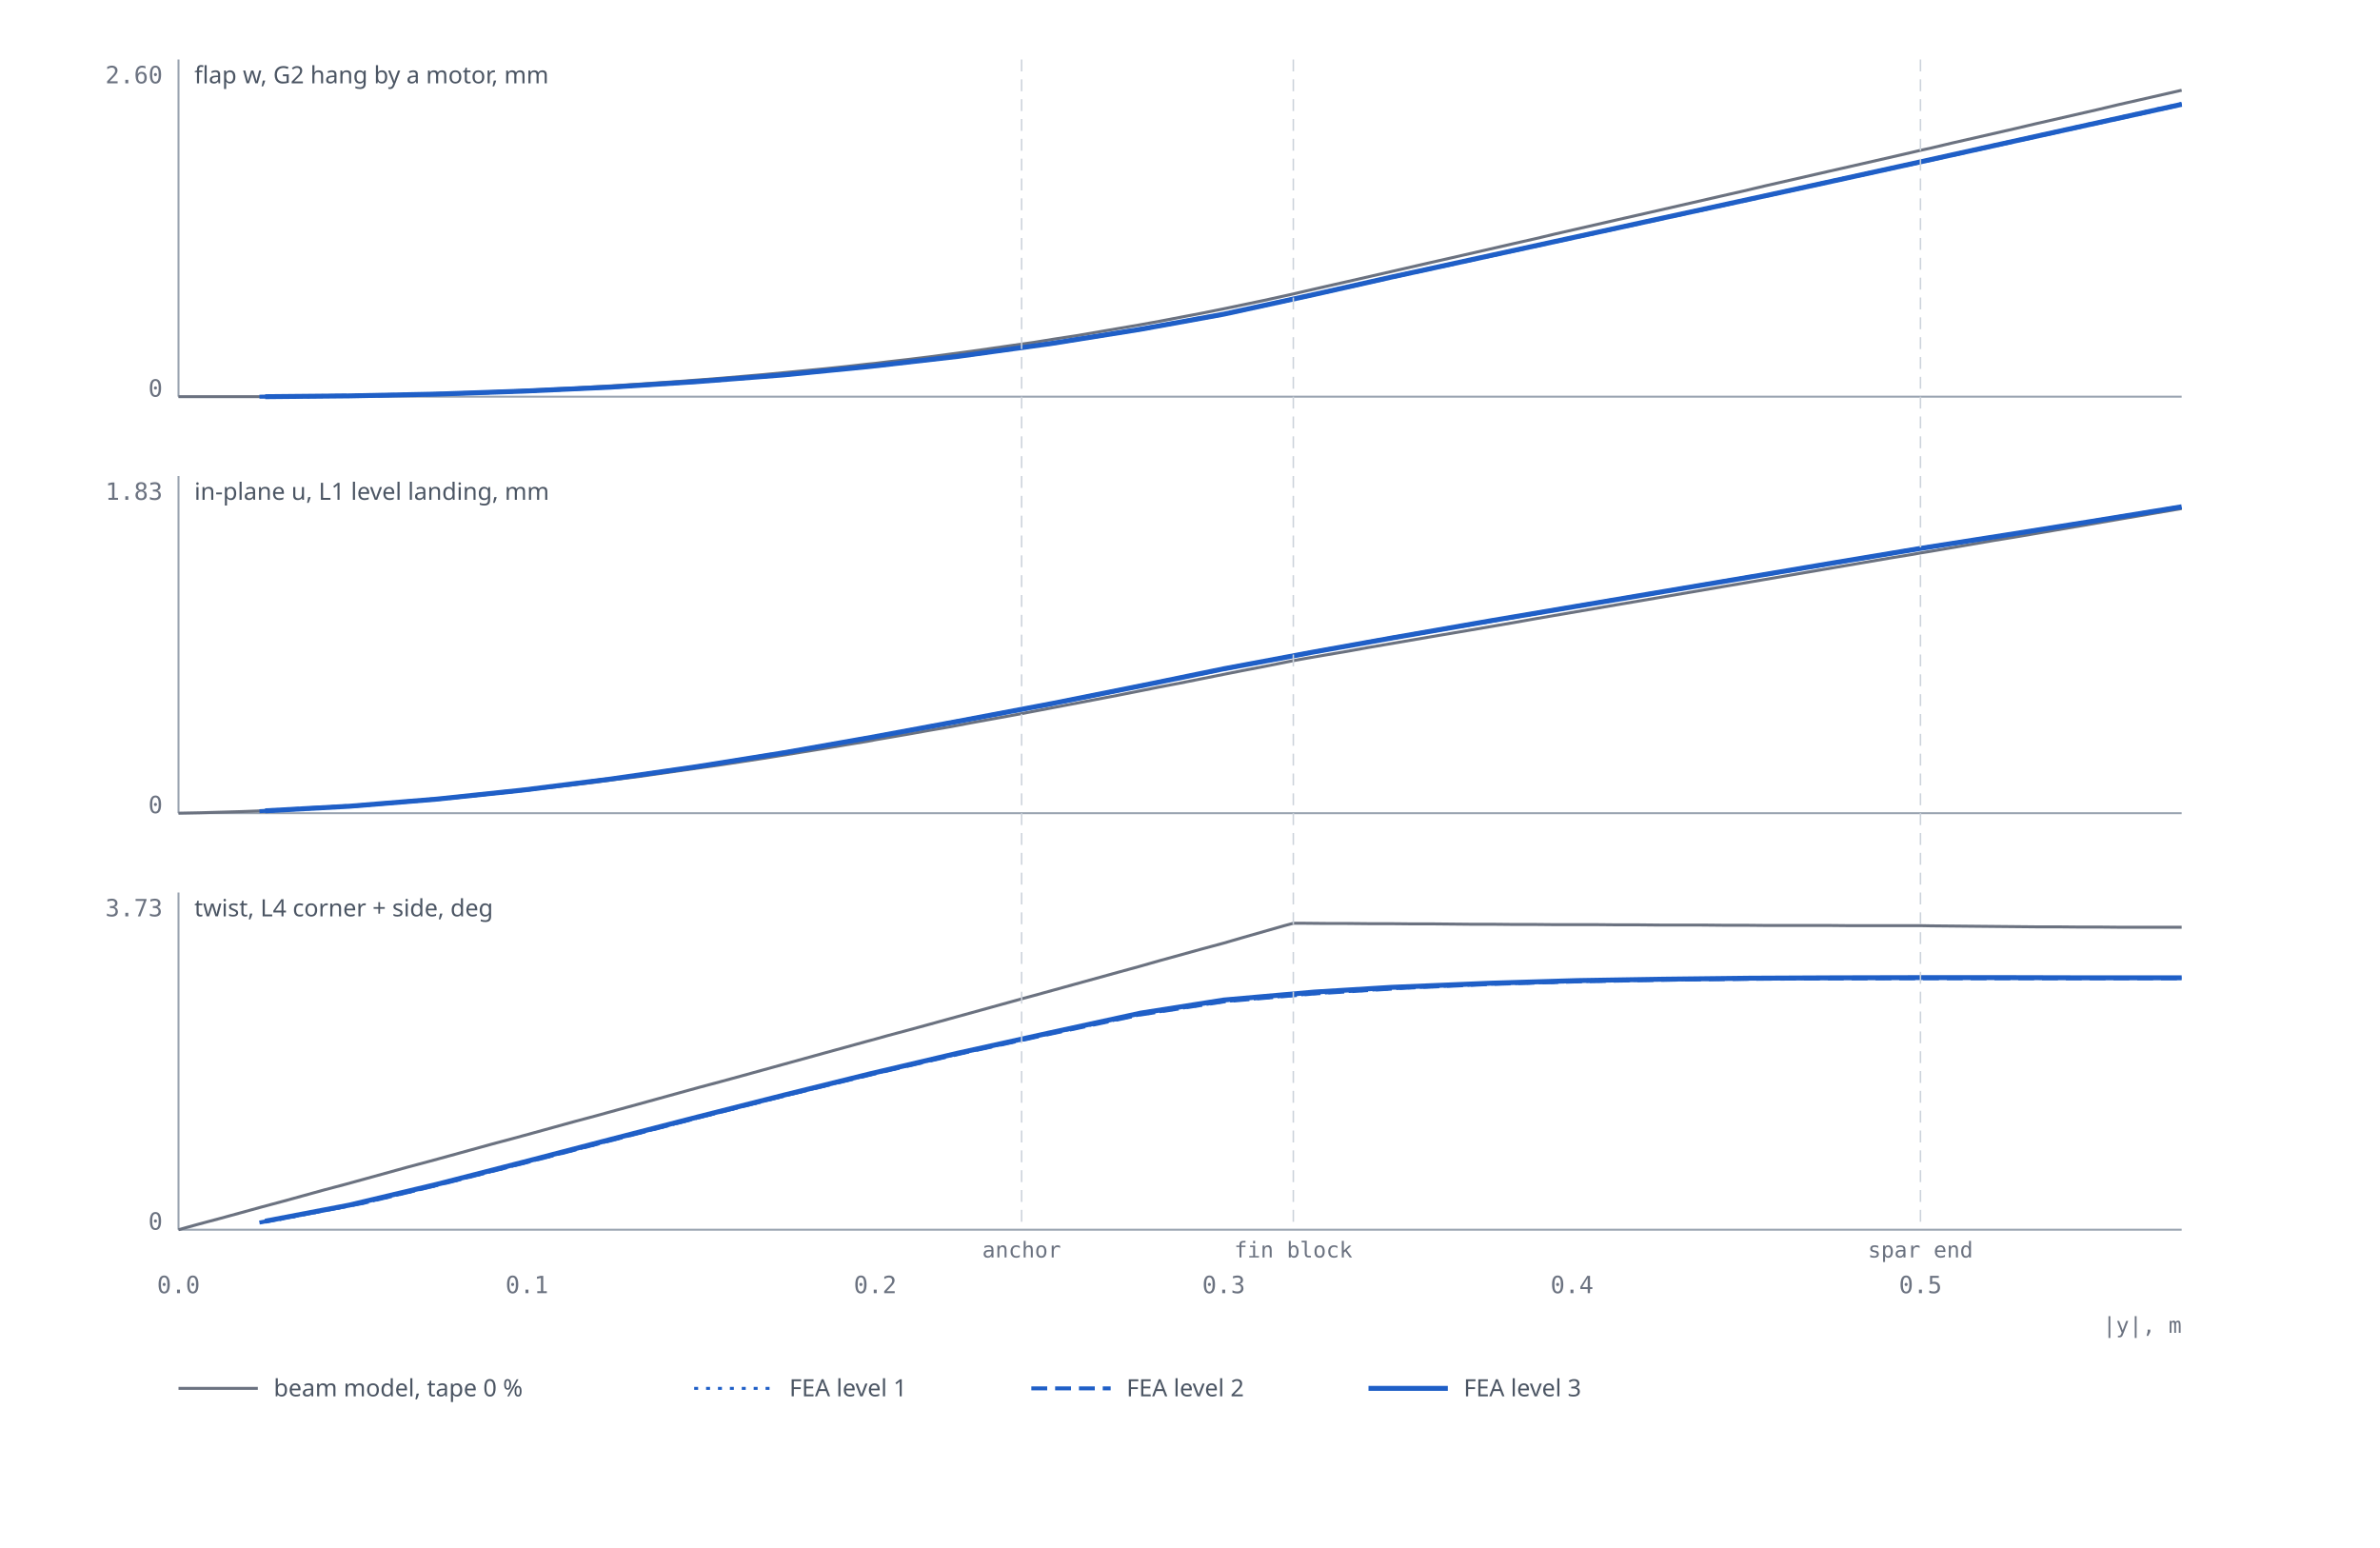
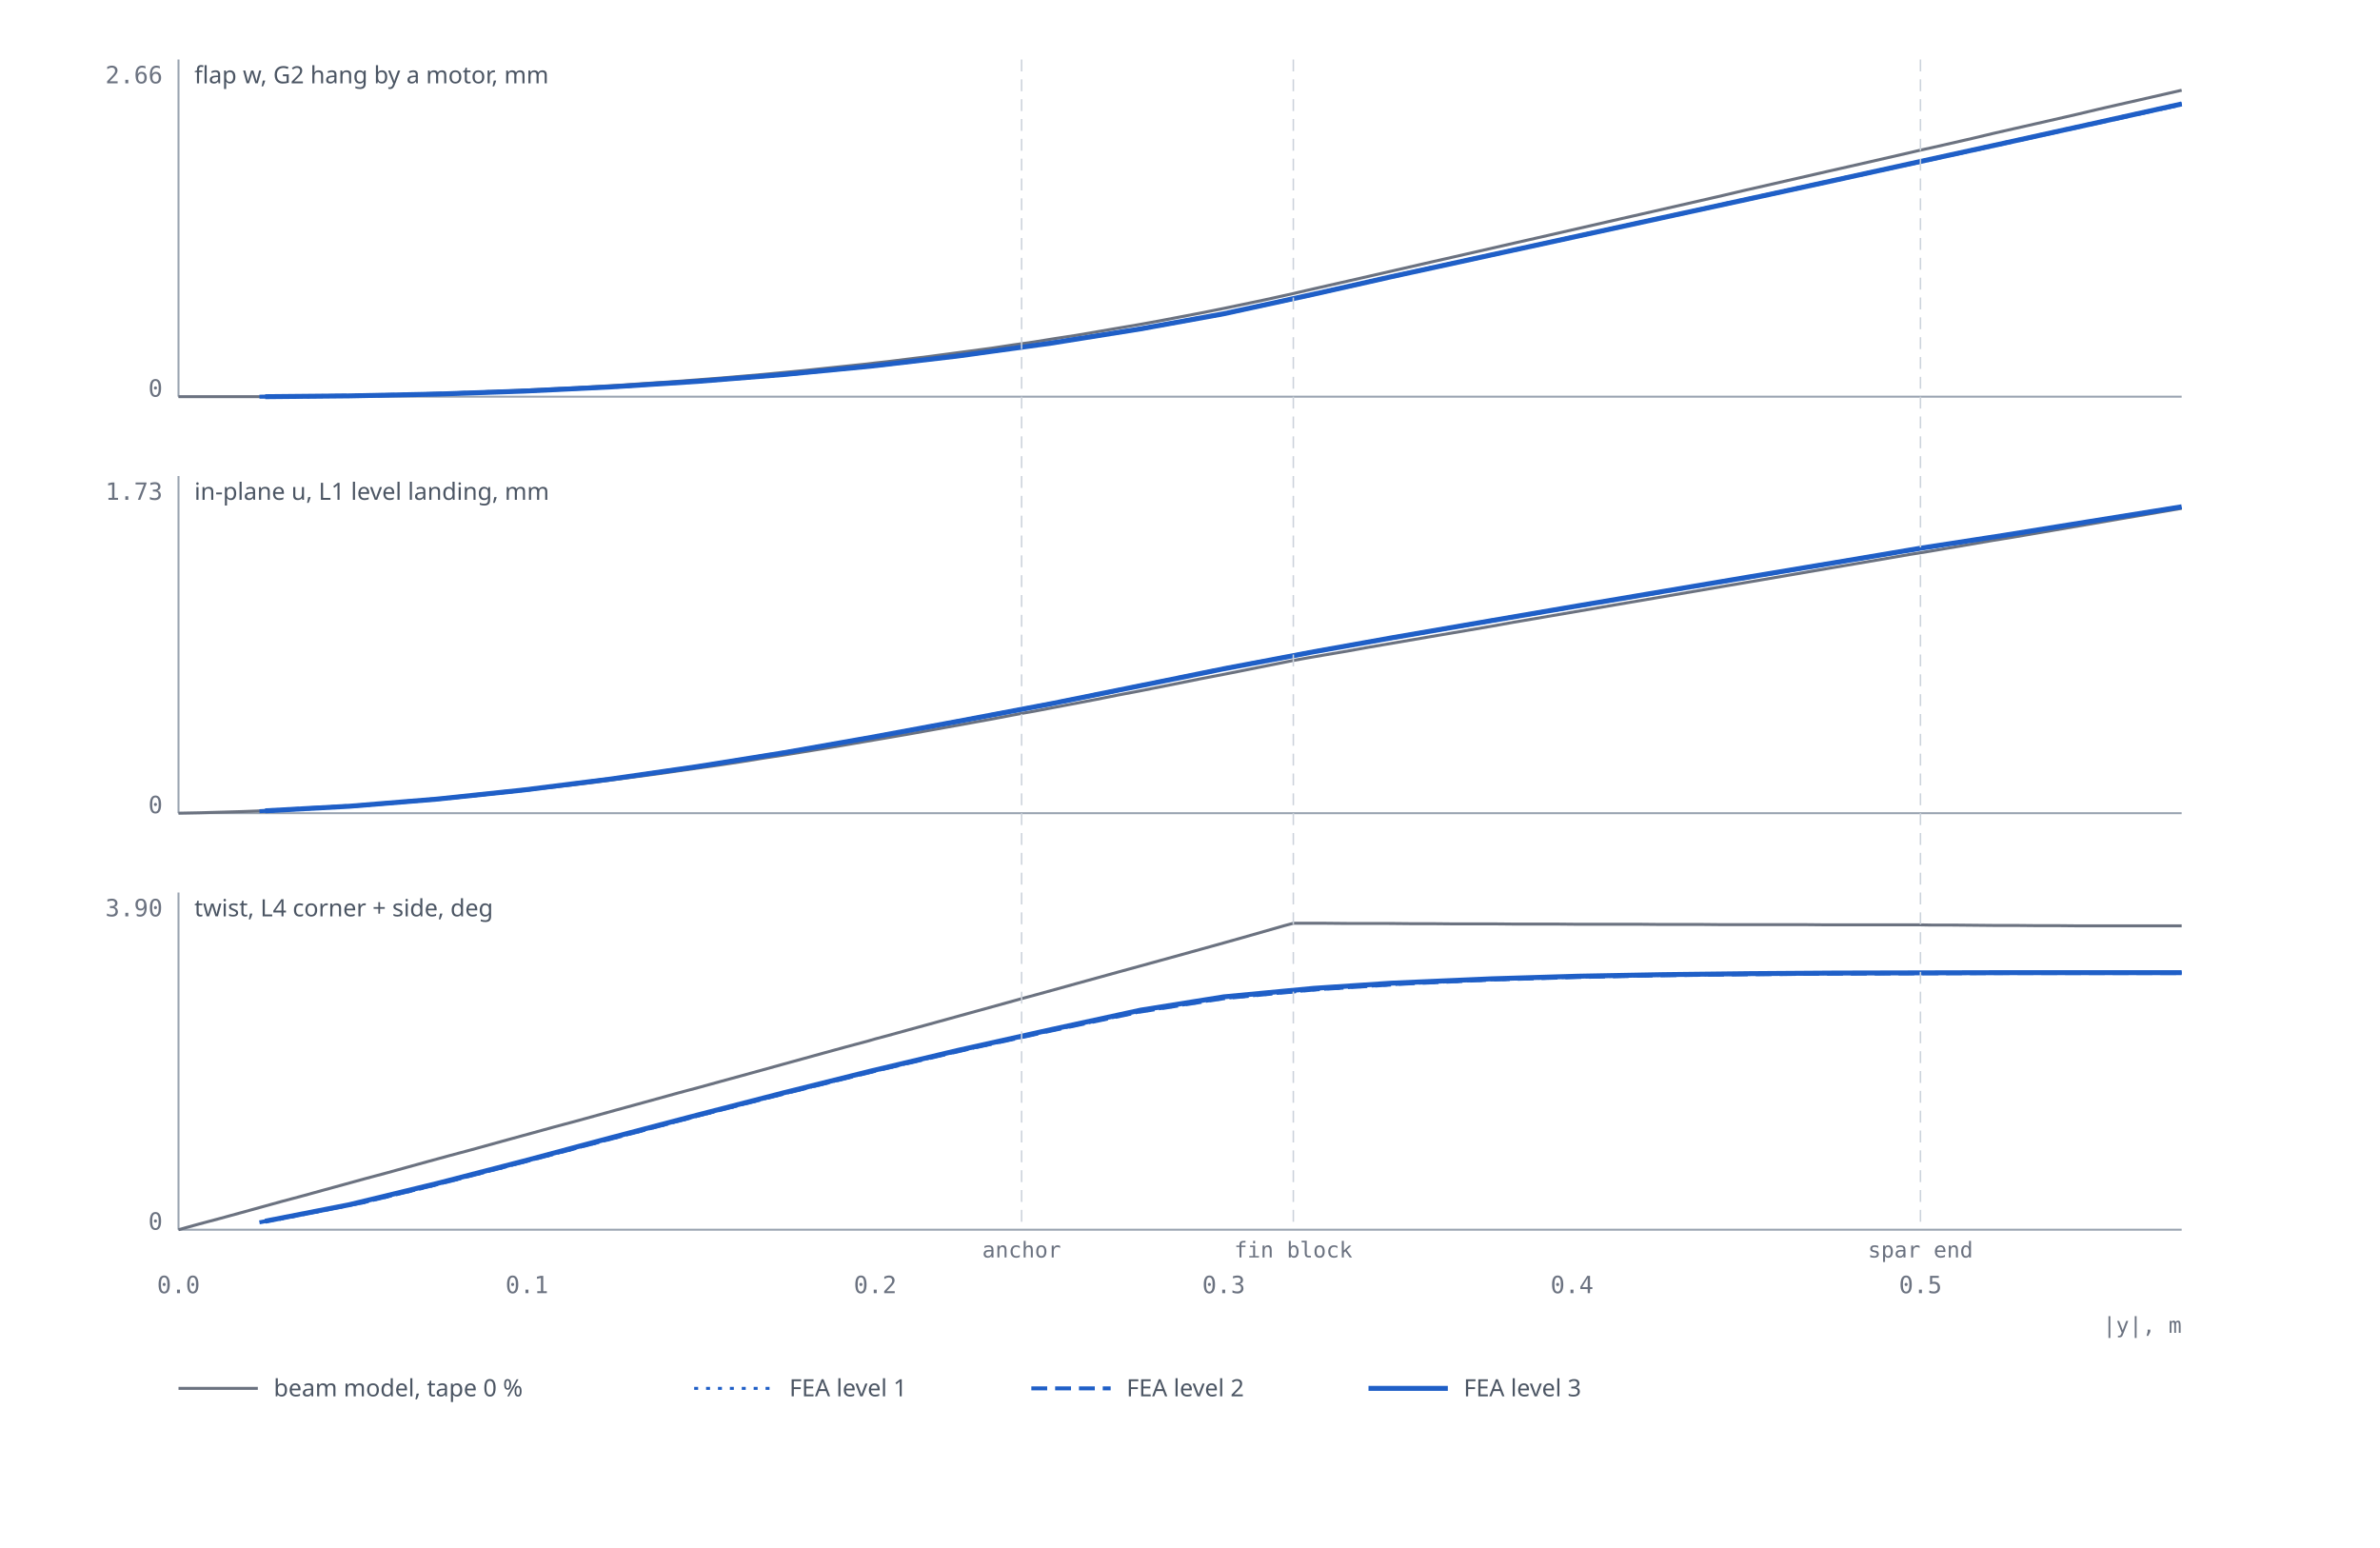
<svg xmlns="http://www.w3.org/2000/svg" viewBox="0 0 1200 780" width="1200" height="780">
  <line x1="90" y1="200" x2="1100" y2="200" stroke="#9AA4B1" stroke-width="1" />
  <line x1="90" y1="30" x2="90" y2="200" stroke="#9AA4B1" stroke-width="1" />
  <text x="98" y="42" fill="#4B5563" font-family="IBM Plex Sans, sans-serif" font-size="12">flap w, G2 hang by a motor, mm</text>
-   <text x="82" y="42" text-anchor="end" fill="#6B7280" font-family="IBM Plex Mono, monospace" font-size="12">2.60</text>
+   <text x="82" y="42" text-anchor="end" fill="#6B7280" font-family="IBM Plex Mono, monospace" font-size="12">2.66</text>
  <text x="82" y="200" text-anchor="end" fill="#6B7280" font-family="IBM Plex Mono, monospace" font-size="12">0</text>
-   <polyline points="90.0,200.0 100.5,200.0 111.0,200.0 121.6,200.0 132.1,200.0 142.6,199.9 153.1,199.8 163.6,199.7 174.2,199.5 184.7,199.3 195.2,199.1 205.7,198.8 216.2,198.6 226.8,198.2 237.3,197.9 247.8,197.5 258.3,197.1 268.9,196.6 279.4,196.1 289.9,195.6 300.4,195.0 310.9,194.4 321.5,193.7 332.0,193.0 342.5,192.3 353.0,191.5 363.5,190.7 374.1,189.8 384.6,188.9 395.1,187.9 405.6,186.9 416.1,185.9 426.7,184.8 437.2,183.6 441.3,183.2 447.7,182.4 458.2,181.2 468.8,179.9 479.3,178.5 489.8,177.1 500.3,175.6 510.8,174.1 515.1,173.5 521.4,172.6 531.9,170.9 542.4,169.3 552.9,167.5 563.4,165.7 574.0,163.9 584.5,162.0 595.0,160.0 605.5,158.0 617.0,155.7 626.6,153.7 637.1,151.5 647.6,149.2 652.1,148.2 658.1,146.8 668.6,144.4 679.2,142.0 689.7,139.6 700.2,137.2 710.7,134.8 721.2,132.4 731.8,130.0 742.3,127.6 752.8,125.2 763.3,122.8 773.9,120.4 784.4,117.9 794.9,115.5 805.4,113.1 815.9,110.7 826.5,108.3 837.0,105.9 847.5,103.5 858.0,101.1 868.5,98.7 879.1,96.3 889.6,93.8 900.1,91.4 910.6,89.0 921.1,86.6 931.7,84.2 942.2,81.8 952.7,79.4 963.2,77.0 968.3,75.8 973.8,74.6 984.3,72.1 994.8,69.7 1005.3,67.3 1015.8,64.9 1026.4,62.4 1036.9,60.0 1047.4,57.6 1057.9,55.2 1068.4,52.7 1079.0,50.3 1089.5,47.9 1100.0,45.5" fill="none" stroke="#6B7280" stroke-width="1.5" />
-   <polyline points="140.9,200.0 183.1,199.5 213.0,198.9 256.7,197.5 300.5,195.5 344.3,192.9 388.1,189.5 431.8,185.4 475.6,180.5 530.0,173.1 575.1,165.9 617.0,158.3 662.5,148.4 708.8,138.0 752.1,128.6 795.3,119.1 838.5,109.7 881.8,100.3 925.0,90.8 968.3,81.4 1010.4,72.0 1052.6,62.7 1100.0,52.2" fill="none" stroke="#1F5FC7" stroke-width="1.5" stroke-dasharray="2 4" />
-   <polyline points="130.8,200.0 183.1,199.5 223.9,198.6 267.7,197.1 311.5,195.0 355.2,192.2 399.0,188.6 442.8,184.3 486.6,179.2 530.0,173.2 575.1,166.0 617.0,158.4 662.5,148.5 708.8,138.2 752.1,128.8 795.3,119.4 838.5,110.0 881.8,100.6 925.0,91.1 968.3,81.7 1010.4,72.4 1052.6,63.1 1100.0,52.7" fill="none" stroke="#1F5FC7" stroke-width="2.0" stroke-dasharray="8 4" />
-   <polyline points="133.7,200.0 176.1,199.6 220.3,198.7 264.0,197.2 307.8,195.2 351.6,192.4 395.4,189.0 439.1,184.7 482.9,179.7 530.0,173.2 575.1,166.0 617.0,158.4 662.5,148.5 701.6,139.7 752.1,128.7 795.3,119.3 838.5,109.9 881.8,100.5 925.0,91.1 968.3,81.6 1010.4,72.3 1052.6,63.0 1100.0,52.6" fill="none" stroke="#1F5FC7" stroke-width="2.5" stroke-dasharray="" />
+   <polyline points="90.0,200.0 100.5,200.0 111.0,200.0 121.6,200.0 132.1,200.0 142.6,199.9 153.1,199.8 163.6,199.7 174.2,199.5 184.7,199.3 195.2,199.1 205.7,198.8 216.2,198.5 226.8,198.2 237.3,197.8 247.8,197.4 258.3,197.0 268.9,196.5 279.4,196.0 289.9,195.5 300.4,194.9 310.9,194.3 321.5,193.6 332.0,192.9 342.5,192.2 353.0,191.4 363.5,190.6 374.1,189.7 384.6,188.8 395.1,187.8 405.6,186.8 416.1,185.7 426.7,184.6 437.2,183.5 441.3,183.0 447.7,182.3 458.2,181.0 468.8,179.7 479.3,178.3 489.8,176.9 500.3,175.5 510.8,173.9 515.1,173.3 521.4,172.4 531.9,170.7 542.4,169.1 552.9,167.3 563.4,165.5 574.0,163.7 584.5,161.8 595.0,159.8 605.5,157.8 617.0,155.5 626.6,153.5 637.1,151.3 647.6,149.0 652.1,148.0 658.1,146.6 668.6,144.2 679.2,141.8 689.7,139.4 700.2,137.0 710.7,134.6 721.2,132.2 731.8,129.8 742.3,127.4 752.8,125.0 763.3,122.6 773.9,120.2 784.4,117.8 794.9,115.4 805.4,113.0 815.9,110.6 826.5,108.2 837.0,105.8 847.5,103.4 858.0,101.0 868.5,98.6 879.1,96.1 889.6,93.7 900.1,91.3 910.6,88.9 921.1,86.5 931.7,84.1 942.2,81.7 952.7,79.3 963.2,76.9 968.3,75.7 973.8,74.5 984.3,72.1 994.8,69.7 1005.3,67.2 1015.8,64.8 1026.4,62.4 1036.9,60.0 1047.4,57.6 1057.9,55.1 1068.4,52.7 1079.0,50.3 1089.5,47.9 1100.0,45.5" fill="none" stroke="#6B7280" stroke-width="1.5" />
+   <polyline points="140.9,200.0 183.1,199.5 213.0,198.8 256.7,197.4 300.5,195.4 344.3,192.8 388.1,189.4 431.8,185.3 475.6,180.3 530.0,172.9 575.1,165.7 617.0,158.1 662.5,148.1 708.8,137.8 752.1,128.3 795.3,118.9 838.5,109.5 881.8,100.0 925.0,90.6 968.3,81.2 1010.4,71.9 1052.6,62.6 1100.0,52.1" fill="none" stroke="#1F5FC7" stroke-width="1.5" stroke-dasharray="2 4" />
+   <polyline points="130.8,200.0 183.1,199.5 223.9,198.5 267.7,197.0 311.5,194.9 355.2,192.0 399.0,188.5 442.8,184.2 486.6,179.0 530.0,172.9 575.1,165.8 617.0,158.2 662.5,148.3 708.8,137.9 752.1,128.5 795.3,119.1 838.5,109.7 881.8,100.3 925.0,90.9 968.3,81.5 1010.4,72.3 1052.6,63.0 1100.0,52.6" fill="none" stroke="#1F5FC7" stroke-width="2.0" stroke-dasharray="8 4" />
+   <polyline points="133.7,200.0 176.1,199.6 220.3,198.7 264.0,197.2 307.8,195.1 351.6,192.3 395.4,188.8 439.1,184.6 482.9,179.5 530.0,173.0 575.1,165.8 617.0,158.2 662.5,148.3 701.6,139.5 752.1,128.5 795.3,119.1 838.5,109.7 881.8,100.3 925.0,90.9 968.3,81.4 1010.4,72.2 1052.6,62.9 1100.0,52.4" fill="none" stroke="#1F5FC7" stroke-width="2.5" stroke-dasharray="" />
  <line x1="90" y1="410" x2="1100" y2="410" stroke="#9AA4B1" stroke-width="1" />
  <line x1="90" y1="240" x2="90" y2="410" stroke="#9AA4B1" stroke-width="1" />
  <text x="98" y="252" fill="#4B5563" font-family="IBM Plex Sans, sans-serif" font-size="12">in-plane u, L1 level landing, mm</text>
-   <text x="82" y="252" text-anchor="end" fill="#6B7280" font-family="IBM Plex Mono, monospace" font-size="12">1.83</text>
+   <text x="82" y="252" text-anchor="end" fill="#6B7280" font-family="IBM Plex Mono, monospace" font-size="12">1.73</text>
  <text x="82" y="410" text-anchor="end" fill="#6B7280" font-family="IBM Plex Mono, monospace" font-size="12">0</text>
-   <polyline points="90.0,410.0 100.5,409.8 111.0,409.5 121.6,409.2 132.1,408.8 142.6,408.3 153.1,407.8 163.6,407.2 174.2,406.5 184.7,405.8 195.2,405.0 205.7,404.2 216.2,403.3 226.8,402.4 237.3,401.4 247.8,400.3 258.3,399.2 268.9,398.0 279.4,396.8 289.9,395.6 300.4,394.3 310.9,392.9 321.5,391.6 332.0,390.1 342.5,388.6 353.0,387.1 363.5,385.6 374.1,384.0 384.6,382.4 395.1,380.7 405.6,379.0 416.1,377.3 426.7,375.5 437.2,373.8 441.3,373.0 447.7,371.9 458.2,370.1 468.8,368.2 479.3,366.4 489.8,364.4 500.3,362.5 510.8,360.6 515.1,359.8 521.4,358.6 531.9,356.6 542.4,354.6 552.9,352.6 563.4,350.6 574.0,348.5 584.5,346.4 595.0,344.4 605.5,342.3 617.0,340.0 626.6,338.1 637.1,336.1 647.6,334.0 652.1,333.1 658.1,332.0 668.6,330.2 679.2,328.4 689.7,326.5 700.2,324.7 710.7,322.9 721.2,321.1 731.8,319.3 742.3,317.5 752.8,315.7 763.3,313.9 773.9,312.0 784.4,310.2 794.9,308.4 805.4,306.6 815.9,304.8 826.5,303.0 837.0,301.2 847.5,299.4 858.0,297.6 868.5,295.8 879.1,294.0 889.6,292.2 900.1,290.4 910.6,288.6 921.1,286.8 931.7,285.0 942.2,283.2 952.7,281.4 963.2,279.7 968.3,278.8 973.8,277.9 984.3,276.1 994.8,274.3 1005.3,272.5 1015.8,270.8 1026.4,269.0 1036.9,267.2 1047.4,265.4 1057.9,263.6 1068.4,261.8 1079.0,260.0 1089.5,258.2 1100.0,256.4" fill="none" stroke="#6B7280" stroke-width="1.5" />
-   <polyline points="140.9,408.5 183.1,406.0 213.0,403.6 256.7,399.2 300.5,393.8 344.3,387.6 388.1,380.7 431.8,373.2 475.6,365.1 530.0,354.9 575.1,345.8 617.0,337.3 662.5,328.8 708.8,320.5 752.1,313.0 795.3,305.7 838.5,298.4 881.8,291.1 925.0,283.8 968.3,276.6 1010.4,270.1 1052.6,263.3 1100.0,255.6" fill="none" stroke="#1F5FC7" stroke-width="1.5" stroke-dasharray="2 4" />
-   <polyline points="130.8,409.0 183.1,406.0 223.9,402.6 267.7,397.9 311.5,392.3 355.2,386.0 399.0,378.9 442.8,371.2 486.6,363.0 530.0,354.9 575.1,345.8 617.0,337.3 662.5,328.7 708.8,320.4 752.1,313.0 795.3,305.6 838.5,298.3 881.8,291.0 925.0,283.8 968.3,276.5 1010.4,270.0 1052.6,263.2 1100.0,255.5" fill="none" stroke="#1F5FC7" stroke-width="2.0" stroke-dasharray="8 4" />
-   <polyline points="133.7,408.8 176.1,406.5 220.3,402.9 264.0,398.3 307.8,392.8 351.6,386.5 395.4,379.5 439.1,371.8 482.9,363.7 530.0,354.8 575.1,345.8 617.0,337.2 662.5,328.7 701.6,321.7 752.1,312.9 795.3,305.6 838.5,298.3 881.8,291.0 925.0,283.7 968.3,276.5 1010.4,269.9 1052.6,263.2 1100.0,255.5" fill="none" stroke="#1F5FC7" stroke-width="2.5" stroke-dasharray="" />
+   <polyline points="90.0,410.0 100.5,409.8 111.0,409.5 121.6,409.2 132.1,408.8 142.6,408.3 153.1,407.8 163.6,407.2 174.2,406.5 184.7,405.8 195.2,405.0 205.7,404.2 216.2,403.3 226.8,402.4 237.3,401.4 247.8,400.3 258.3,399.2 268.9,398.0 279.4,396.8 289.9,395.6 300.4,394.3 310.9,392.9 321.5,391.5 332.0,390.1 342.5,388.6 353.0,387.1 363.5,385.6 374.1,384.0 384.6,382.3 395.1,380.7 405.6,379.0 416.1,377.3 426.7,375.5 437.2,373.7 441.3,373.0 447.7,371.9 458.2,370.1 468.8,368.2 479.3,366.3 489.8,364.4 500.3,362.5 510.8,360.5 515.1,359.7 521.4,358.6 531.9,356.6 542.4,354.6 552.9,352.6 563.4,350.5 574.0,348.5 584.5,346.4 595.0,344.3 605.5,342.2 617.0,340.0 626.6,338.1 637.1,336.0 647.6,333.9 652.1,333.0 658.1,331.9 668.6,330.1 679.2,328.3 689.7,326.4 700.2,324.6 710.7,322.8 721.2,321.0 731.8,319.2 742.3,317.4 752.8,315.6 763.3,313.7 773.9,311.9 784.4,310.1 794.9,308.3 805.4,306.5 815.9,304.7 826.5,302.9 837.0,301.1 847.5,299.3 858.0,297.5 868.5,295.7 879.1,293.9 889.6,292.1 900.1,290.3 910.6,288.5 921.1,286.7 931.7,284.9 942.2,283.1 952.7,281.3 963.2,279.5 968.3,278.7 973.8,277.8 984.3,276.0 994.8,274.2 1005.3,272.4 1015.8,270.7 1026.4,268.9 1036.9,267.1 1047.4,265.3 1057.9,263.5 1068.4,261.7 1079.0,259.9 1089.5,258.1 1100.0,256.3" fill="none" stroke="#6B7280" stroke-width="1.5" />
+   <polyline points="140.9,408.5 183.1,406.0 213.0,403.6 256.7,399.2 300.5,393.8 344.3,387.6 388.1,380.7 431.8,373.2 475.6,365.1 530.0,354.9 575.1,345.8 617.0,337.3 662.5,328.7 708.8,320.4 752.1,313.0 795.3,305.6 838.5,298.3 881.8,291.1 925.0,283.8 968.3,276.6 1010.4,270.1 1052.6,263.3 1100.0,255.6" fill="none" stroke="#1F5FC7" stroke-width="1.5" stroke-dasharray="2 4" />
+   <polyline points="130.8,409.0 183.1,406.0 223.9,402.6 267.7,397.9 311.5,392.3 355.2,386.0 399.0,378.9 442.8,371.2 486.6,363.0 530.0,354.8 575.1,345.7 617.0,337.2 662.5,328.6 708.8,320.4 752.1,312.9 795.3,305.6 838.5,298.3 881.8,291.0 925.0,283.7 968.3,276.5 1010.4,270.0 1052.6,263.2 1100.0,255.5" fill="none" stroke="#1F5FC7" stroke-width="2.0" stroke-dasharray="8 4" />
+   <polyline points="133.7,408.8 176.1,406.5 220.3,402.9 264.0,398.3 307.8,392.8 351.6,386.5 395.4,379.5 439.1,371.8 482.9,363.7 530.0,354.8 575.1,345.7 617.0,337.2 662.5,328.6 701.6,321.6 752.1,312.9 795.3,305.5 838.5,298.2 881.8,290.9 925.0,283.7 968.3,276.4 1010.4,269.9 1052.6,263.1 1100.0,255.5" fill="none" stroke="#1F5FC7" stroke-width="2.5" stroke-dasharray="" />
  <line x1="90" y1="620" x2="1100" y2="620" stroke="#9AA4B1" stroke-width="1" />
  <line x1="90" y1="450" x2="90" y2="620" stroke="#9AA4B1" stroke-width="1" />
  <text x="98" y="462" fill="#4B5563" font-family="IBM Plex Sans, sans-serif" font-size="12">twist, L4 corner + side, deg</text>
-   <text x="82" y="462" text-anchor="end" fill="#6B7280" font-family="IBM Plex Mono, monospace" font-size="12">3.73</text>
+   <text x="82" y="462" text-anchor="end" fill="#6B7280" font-family="IBM Plex Mono, monospace" font-size="12">3.90</text>
  <text x="82" y="620" text-anchor="end" fill="#6B7280" font-family="IBM Plex Mono, monospace" font-size="12">0</text>
-   <polyline points="90.0,620.0 100.5,617.1 111.0,614.3 121.6,611.4 132.1,608.5 142.6,605.7 153.1,602.8 163.6,599.9 174.2,597.1 184.7,594.2 195.2,591.3 205.7,588.4 216.2,585.6 226.8,582.7 237.3,579.8 247.8,576.9 258.3,574.1 268.9,571.2 279.4,568.3 289.9,565.4 300.4,562.6 310.9,559.7 321.5,556.8 332.0,553.9 342.5,551.0 353.0,548.1 363.5,545.3 374.1,542.4 384.6,539.5 395.1,536.6 405.6,533.7 416.1,530.8 426.7,527.9 437.2,525.0 441.3,523.9 447.7,522.1 458.2,519.3 468.8,516.4 479.3,513.5 489.8,510.6 500.3,507.7 510.8,504.8 515.1,503.6 521.4,501.9 531.9,499.0 542.4,496.1 552.9,493.2 563.4,490.3 574.0,487.4 584.5,484.4 595.0,481.5 605.5,478.6 617.0,475.5 626.6,472.7 637.1,469.7 647.6,466.7 652.1,465.5 658.1,465.5 668.6,465.6 679.2,465.6 689.7,465.7 700.2,465.7 710.7,465.8 721.2,465.8 731.8,465.9 742.3,466.0 752.8,466.0 763.3,466.1 773.9,466.1 784.4,466.2 794.9,466.2 805.4,466.2 815.9,466.3 826.5,466.3 837.0,466.4 847.5,466.4 858.0,466.4 868.5,466.5 879.1,466.5 889.6,466.6 900.1,466.6 910.6,466.6 921.1,466.6 931.7,466.7 942.2,466.7 952.7,466.7 963.2,466.7 968.3,466.7 973.8,466.8 984.3,466.9 994.8,467.0 1005.3,467.1 1015.8,467.2 1026.4,467.3 1036.9,467.3 1047.4,467.4 1057.9,467.4 1068.4,467.5 1079.0,467.5 1089.5,467.5 1100.0,467.5" fill="none" stroke="#6B7280" stroke-width="1.5" />
-   <polyline points="140.9,614.9 183.1,606.6 213.0,599.5 256.7,588.4 300.5,577.0 344.3,565.6 388.1,554.4 431.8,543.5 475.6,533.1 530.0,521.0 575.1,511.6 617.0,505.0 662.5,501.0 708.8,498.1 752.1,496.2 795.3,494.9 838.5,494.0 881.8,493.5 925.0,493.2 968.3,493.1 1010.4,493.1 1052.6,493.1 1100.0,493.1" fill="none" stroke="#1F5FC7" stroke-width="1.5" stroke-dasharray="2 4" />
-   <polyline points="130.8,616.4 183.1,606.5 223.9,596.6 267.7,585.4 311.5,574.0 355.2,562.6 399.0,551.5 442.8,540.8 486.6,530.6 530.0,521.1 575.1,511.5 617.0,504.9 662.5,500.9 708.8,498.0 752.1,496.1 795.3,494.8 838.5,494.0 881.8,493.5 925.0,493.3 968.3,493.2 1010.4,493.2 1052.6,493.2 1100.0,493.2" fill="none" stroke="#1F5FC7" stroke-width="2.0" stroke-dasharray="8 4" />
-   <polyline points="133.7,615.7 176.1,607.6 220.3,597.1 264.0,585.9 307.8,574.5 351.6,563.2 395.4,552.1 439.1,541.3 482.9,531.0 530.0,520.6 575.1,510.8 617.0,504.2 662.5,500.2 701.6,497.8 752.1,495.7 795.3,494.4 838.5,493.7 881.8,493.2 925.0,493.0 968.3,492.9 1010.4,492.9 1052.6,493.0 1100.0,493.0" fill="none" stroke="#1F5FC7" stroke-width="2.5" stroke-dasharray="" />
+   <polyline points="90.0,620.0 100.5,617.1 111.0,614.3 121.6,611.4 132.1,608.5 142.6,605.6 153.1,602.8 163.6,599.9 174.2,597.0 184.7,594.1 195.2,591.3 205.7,588.4 216.2,585.5 226.8,582.6 237.3,579.8 247.8,576.9 258.3,574.0 268.9,571.1 279.4,568.2 289.9,565.4 300.4,562.5 310.9,559.6 321.5,556.7 332.0,553.8 342.5,550.9 353.0,548.1 363.5,545.2 374.1,542.3 384.6,539.4 395.1,536.5 405.6,533.6 416.1,530.7 426.7,527.8 437.2,525.0 441.3,523.8 447.7,522.1 458.2,519.2 468.8,516.3 479.3,513.4 489.8,510.5 500.3,507.6 510.8,504.7 515.1,503.5 521.4,501.8 531.9,498.9 542.4,496.0 552.9,493.1 563.4,490.2 574.0,487.3 584.5,484.4 595.0,481.5 605.5,478.6 617.0,475.4 626.6,472.7 637.1,469.7 647.6,466.7 652.1,465.5 658.1,465.5 668.6,465.5 679.2,465.6 689.7,465.6 700.2,465.6 710.7,465.7 721.2,465.7 731.8,465.8 742.3,465.8 752.8,465.8 763.3,465.9 773.9,465.9 784.4,465.9 794.9,466.0 805.4,466.0 815.9,466.0 826.5,466.0 837.0,466.1 847.5,466.1 858.0,466.1 868.5,466.2 879.1,466.2 889.6,466.2 900.1,466.2 910.6,466.2 921.1,466.3 931.7,466.3 942.2,466.3 952.7,466.3 963.2,466.3 968.3,466.3 973.8,466.4 984.3,466.4 994.8,466.5 1005.3,466.6 1015.8,466.6 1026.4,466.7 1036.9,466.7 1047.4,466.8 1057.9,466.8 1068.4,466.8 1079.0,466.8 1089.5,466.8 1100.0,466.8" fill="none" stroke="#6B7280" stroke-width="1.5" />
+   <polyline points="140.9,614.8 183.1,606.4 213.0,599.2 256.7,587.9 300.5,576.3 344.3,564.7 388.1,553.3 431.8,542.3 475.6,531.8 530.0,519.6 575.1,510.1 617.0,503.4 662.5,499.1 708.8,496.0 752.1,494.0 795.3,492.6 838.5,491.7 881.8,491.2 925.0,490.8 968.3,490.7 1010.4,490.6 1052.6,490.5 1100.0,490.5" fill="none" stroke="#1F5FC7" stroke-width="1.5" stroke-dasharray="2 4" />
+   <polyline points="130.8,616.3 183.1,606.2 223.9,596.2 267.7,584.8 311.5,573.2 355.2,561.6 399.0,550.4 442.8,539.5 486.6,529.2 530.0,519.6 575.1,510.0 617.0,503.3 662.5,498.9 708.8,495.9 752.1,493.9 795.3,492.6 838.5,491.7 881.8,491.2 925.0,490.9 968.3,490.7 1010.4,490.6 1052.6,490.6 1100.0,490.6" fill="none" stroke="#1F5FC7" stroke-width="2.0" stroke-dasharray="8 4" />
+   <polyline points="133.7,615.7 176.1,607.4 220.3,596.7 264.0,585.4 307.8,573.7 351.6,562.2 395.4,550.9 439.1,540.0 482.9,529.6 530.0,519.1 575.1,509.3 617.0,502.6 662.5,498.3 701.6,495.7 752.1,493.5 795.3,492.2 838.5,491.4 881.8,490.9 925.0,490.6 968.3,490.5 1010.4,490.4 1052.6,490.4 1100.0,490.4" fill="none" stroke="#1F5FC7" stroke-width="2.5" stroke-dasharray="" />
  <line x1="515.1" y1="30" x2="515.1" y2="620" stroke="#CBD2DB" stroke-width="0.75" stroke-dasharray="6 4" />
  <text x="515.1" y="634" text-anchor="middle" fill="#6B7280" font-family="IBM Plex Mono, monospace" font-size="11">anchor</text>
  <line x1="652.1" y1="30" x2="652.1" y2="620" stroke="#CBD2DB" stroke-width="0.75" stroke-dasharray="6 4" />
  <text x="652.1" y="634" text-anchor="middle" fill="#6B7280" font-family="IBM Plex Mono, monospace" font-size="11">fin block</text>
  <line x1="968.3" y1="30" x2="968.3" y2="620" stroke="#CBD2DB" stroke-width="0.75" stroke-dasharray="6 4" />
  <text x="968.3" y="634" text-anchor="middle" fill="#6B7280" font-family="IBM Plex Mono, monospace" font-size="11">spar end</text>
  <text x="90.0" y="652" text-anchor="middle" fill="#6B7280" font-family="IBM Plex Mono, monospace" font-size="12">0.0</text>
  <text x="265.7" y="652" text-anchor="middle" fill="#6B7280" font-family="IBM Plex Mono, monospace" font-size="12">0.1</text>
  <text x="441.3" y="652" text-anchor="middle" fill="#6B7280" font-family="IBM Plex Mono, monospace" font-size="12">0.2</text>
  <text x="617.0" y="652" text-anchor="middle" fill="#6B7280" font-family="IBM Plex Mono, monospace" font-size="12">0.3</text>
  <text x="792.6" y="652" text-anchor="middle" fill="#6B7280" font-family="IBM Plex Mono, monospace" font-size="12">0.4</text>
  <text x="968.3" y="652" text-anchor="middle" fill="#6B7280" font-family="IBM Plex Mono, monospace" font-size="12">0.5</text>
  <text x="1100" y="672" text-anchor="end" fill="#6B7280" font-family="IBM Plex Mono, monospace" font-size="11">|y|, m</text>
  <line x1="90" y1="700" x2="130" y2="700" stroke="#6B7280" stroke-width="1.5" />
  <text x="138" y="704" fill="#4B5563" font-family="IBM Plex Sans, sans-serif" font-size="12">beam model, tape 0 %</text>
  <line x1="350" y1="700" x2="390" y2="700" stroke="#1F5FC7" stroke-width="1.5" stroke-dasharray="2 4" />
  <text x="398" y="704" fill="#4B5563" font-family="IBM Plex Sans, sans-serif" font-size="12">FEA level 1</text>
  <line x1="520" y1="700" x2="560" y2="700" stroke="#1F5FC7" stroke-width="2.0" stroke-dasharray="8 4" />
  <text x="568" y="704" fill="#4B5563" font-family="IBM Plex Sans, sans-serif" font-size="12">FEA level 2</text>
  <line x1="690" y1="700" x2="730" y2="700" stroke="#1F5FC7" stroke-width="2.5" stroke-dasharray="" />
  <text x="738" y="704" fill="#4B5563" font-family="IBM Plex Sans, sans-serif" font-size="12">FEA level 3</text>
</svg>
